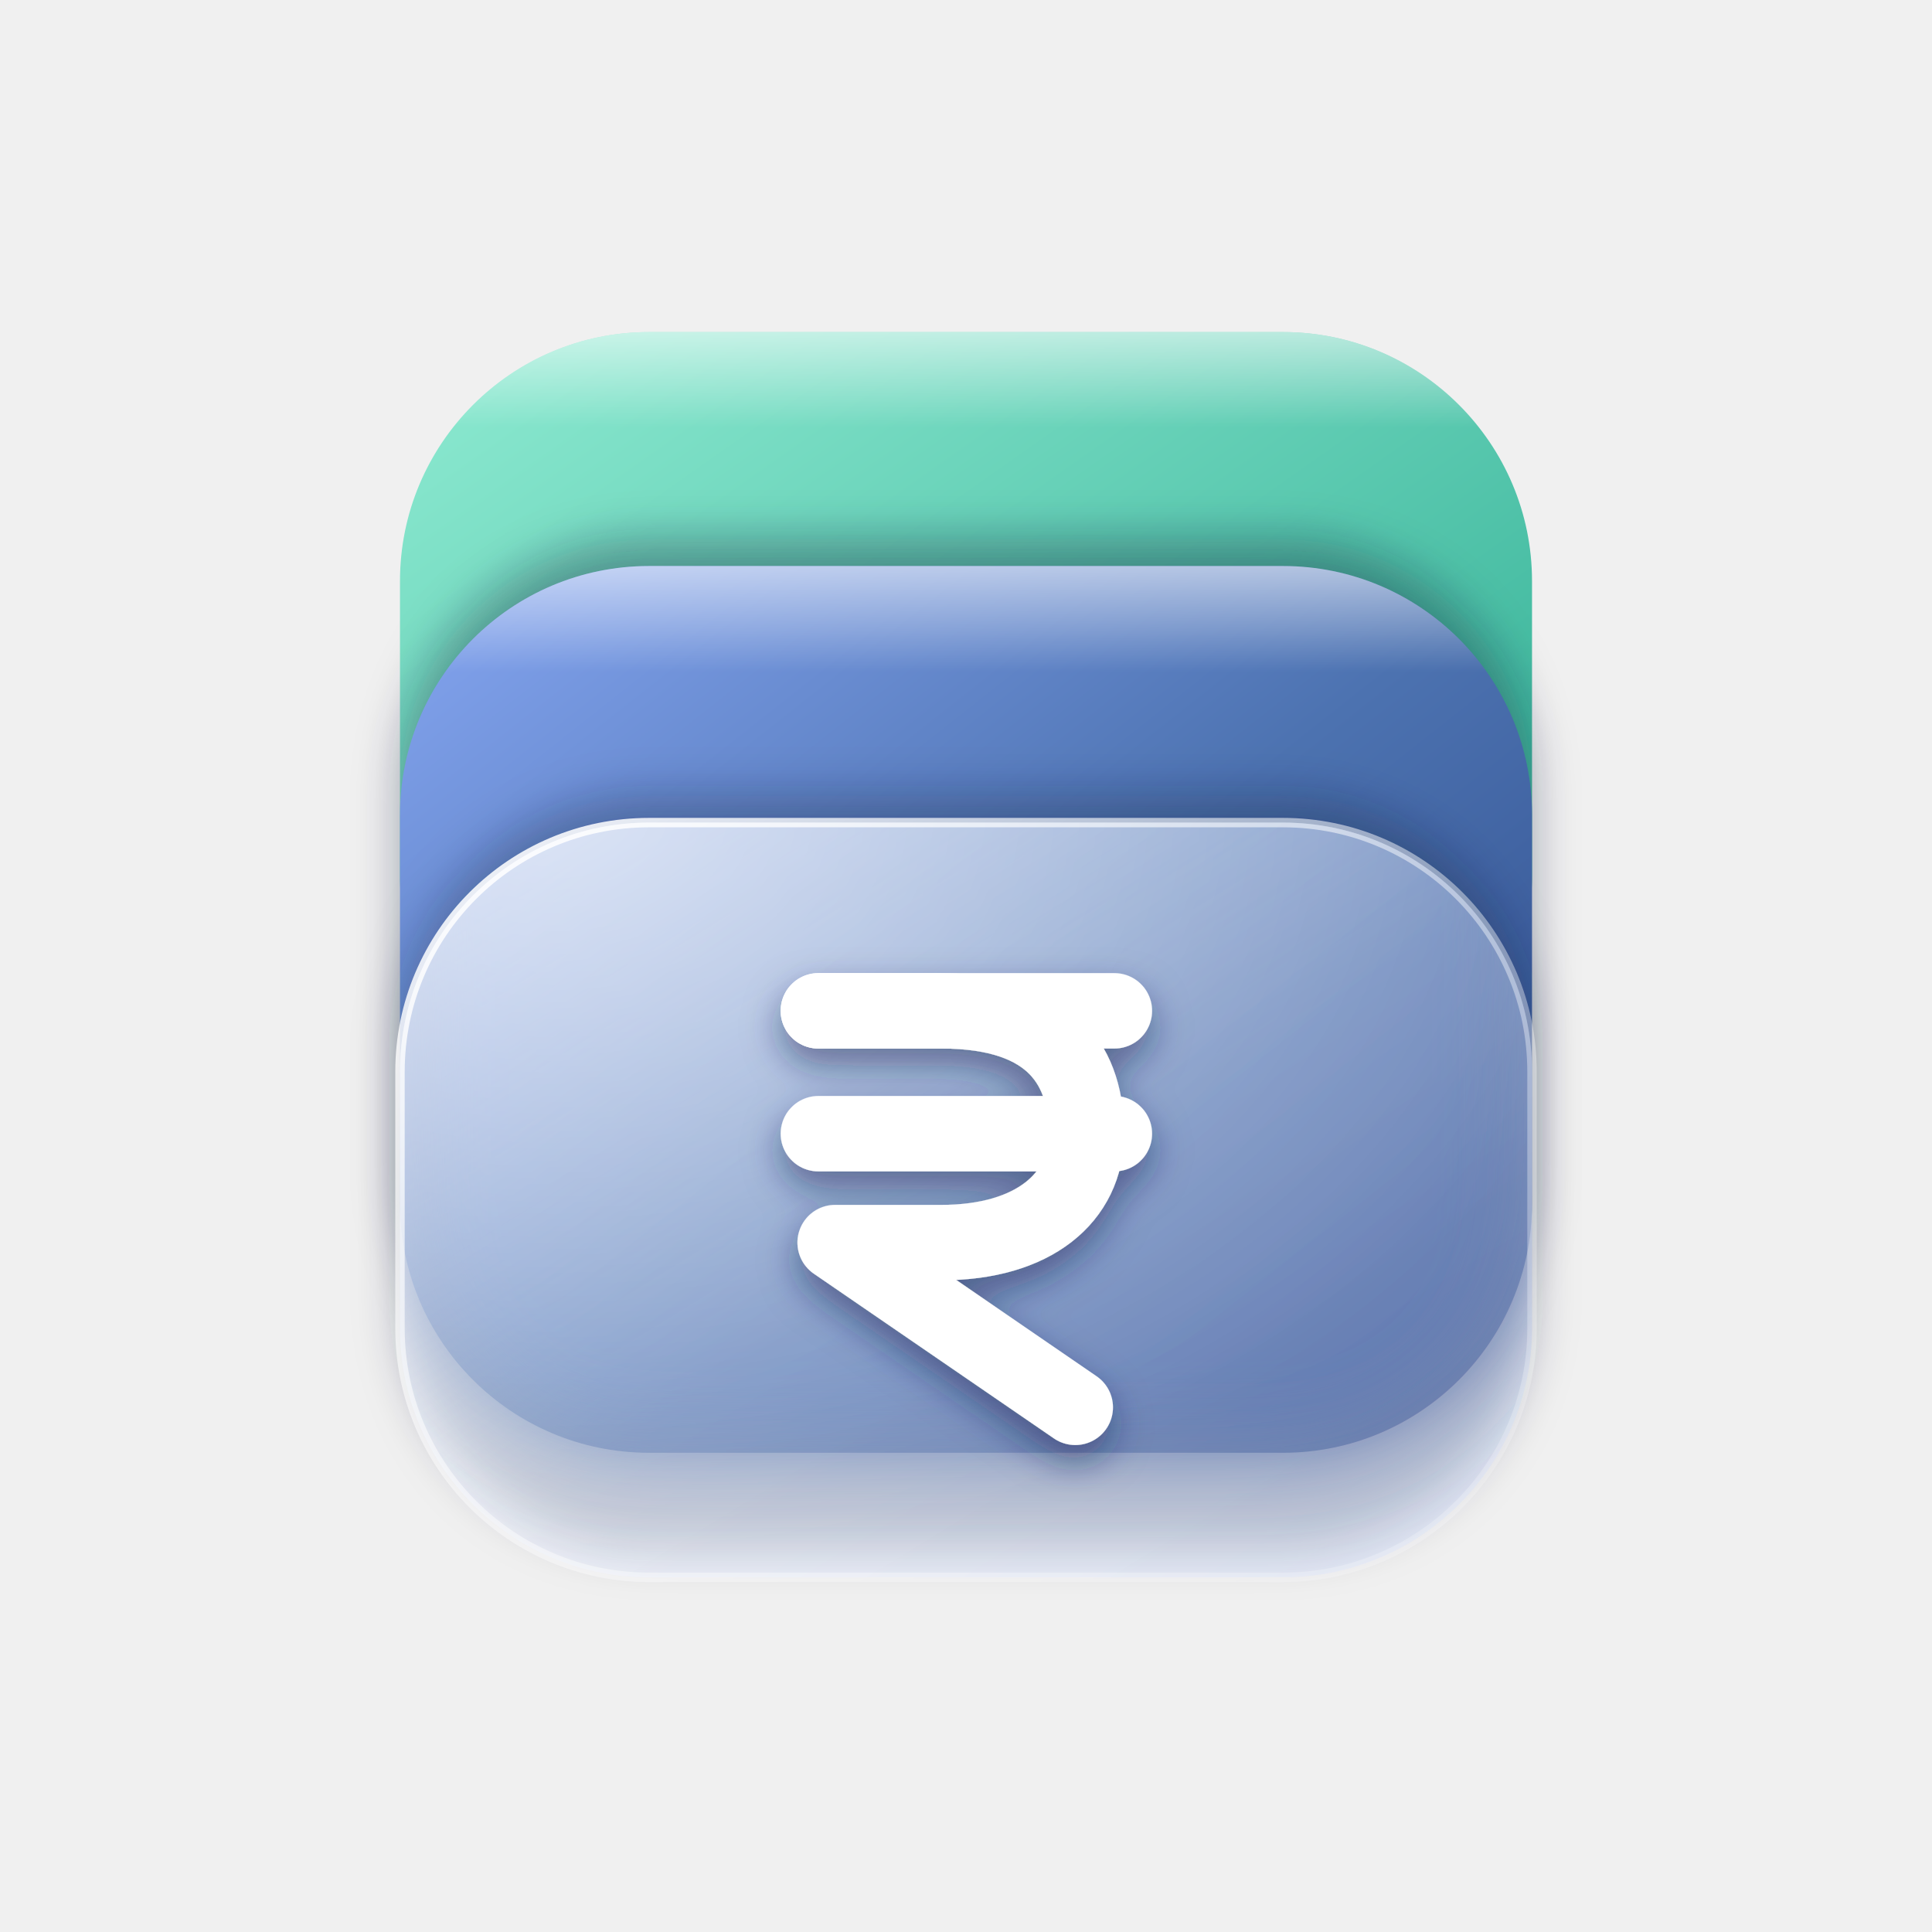
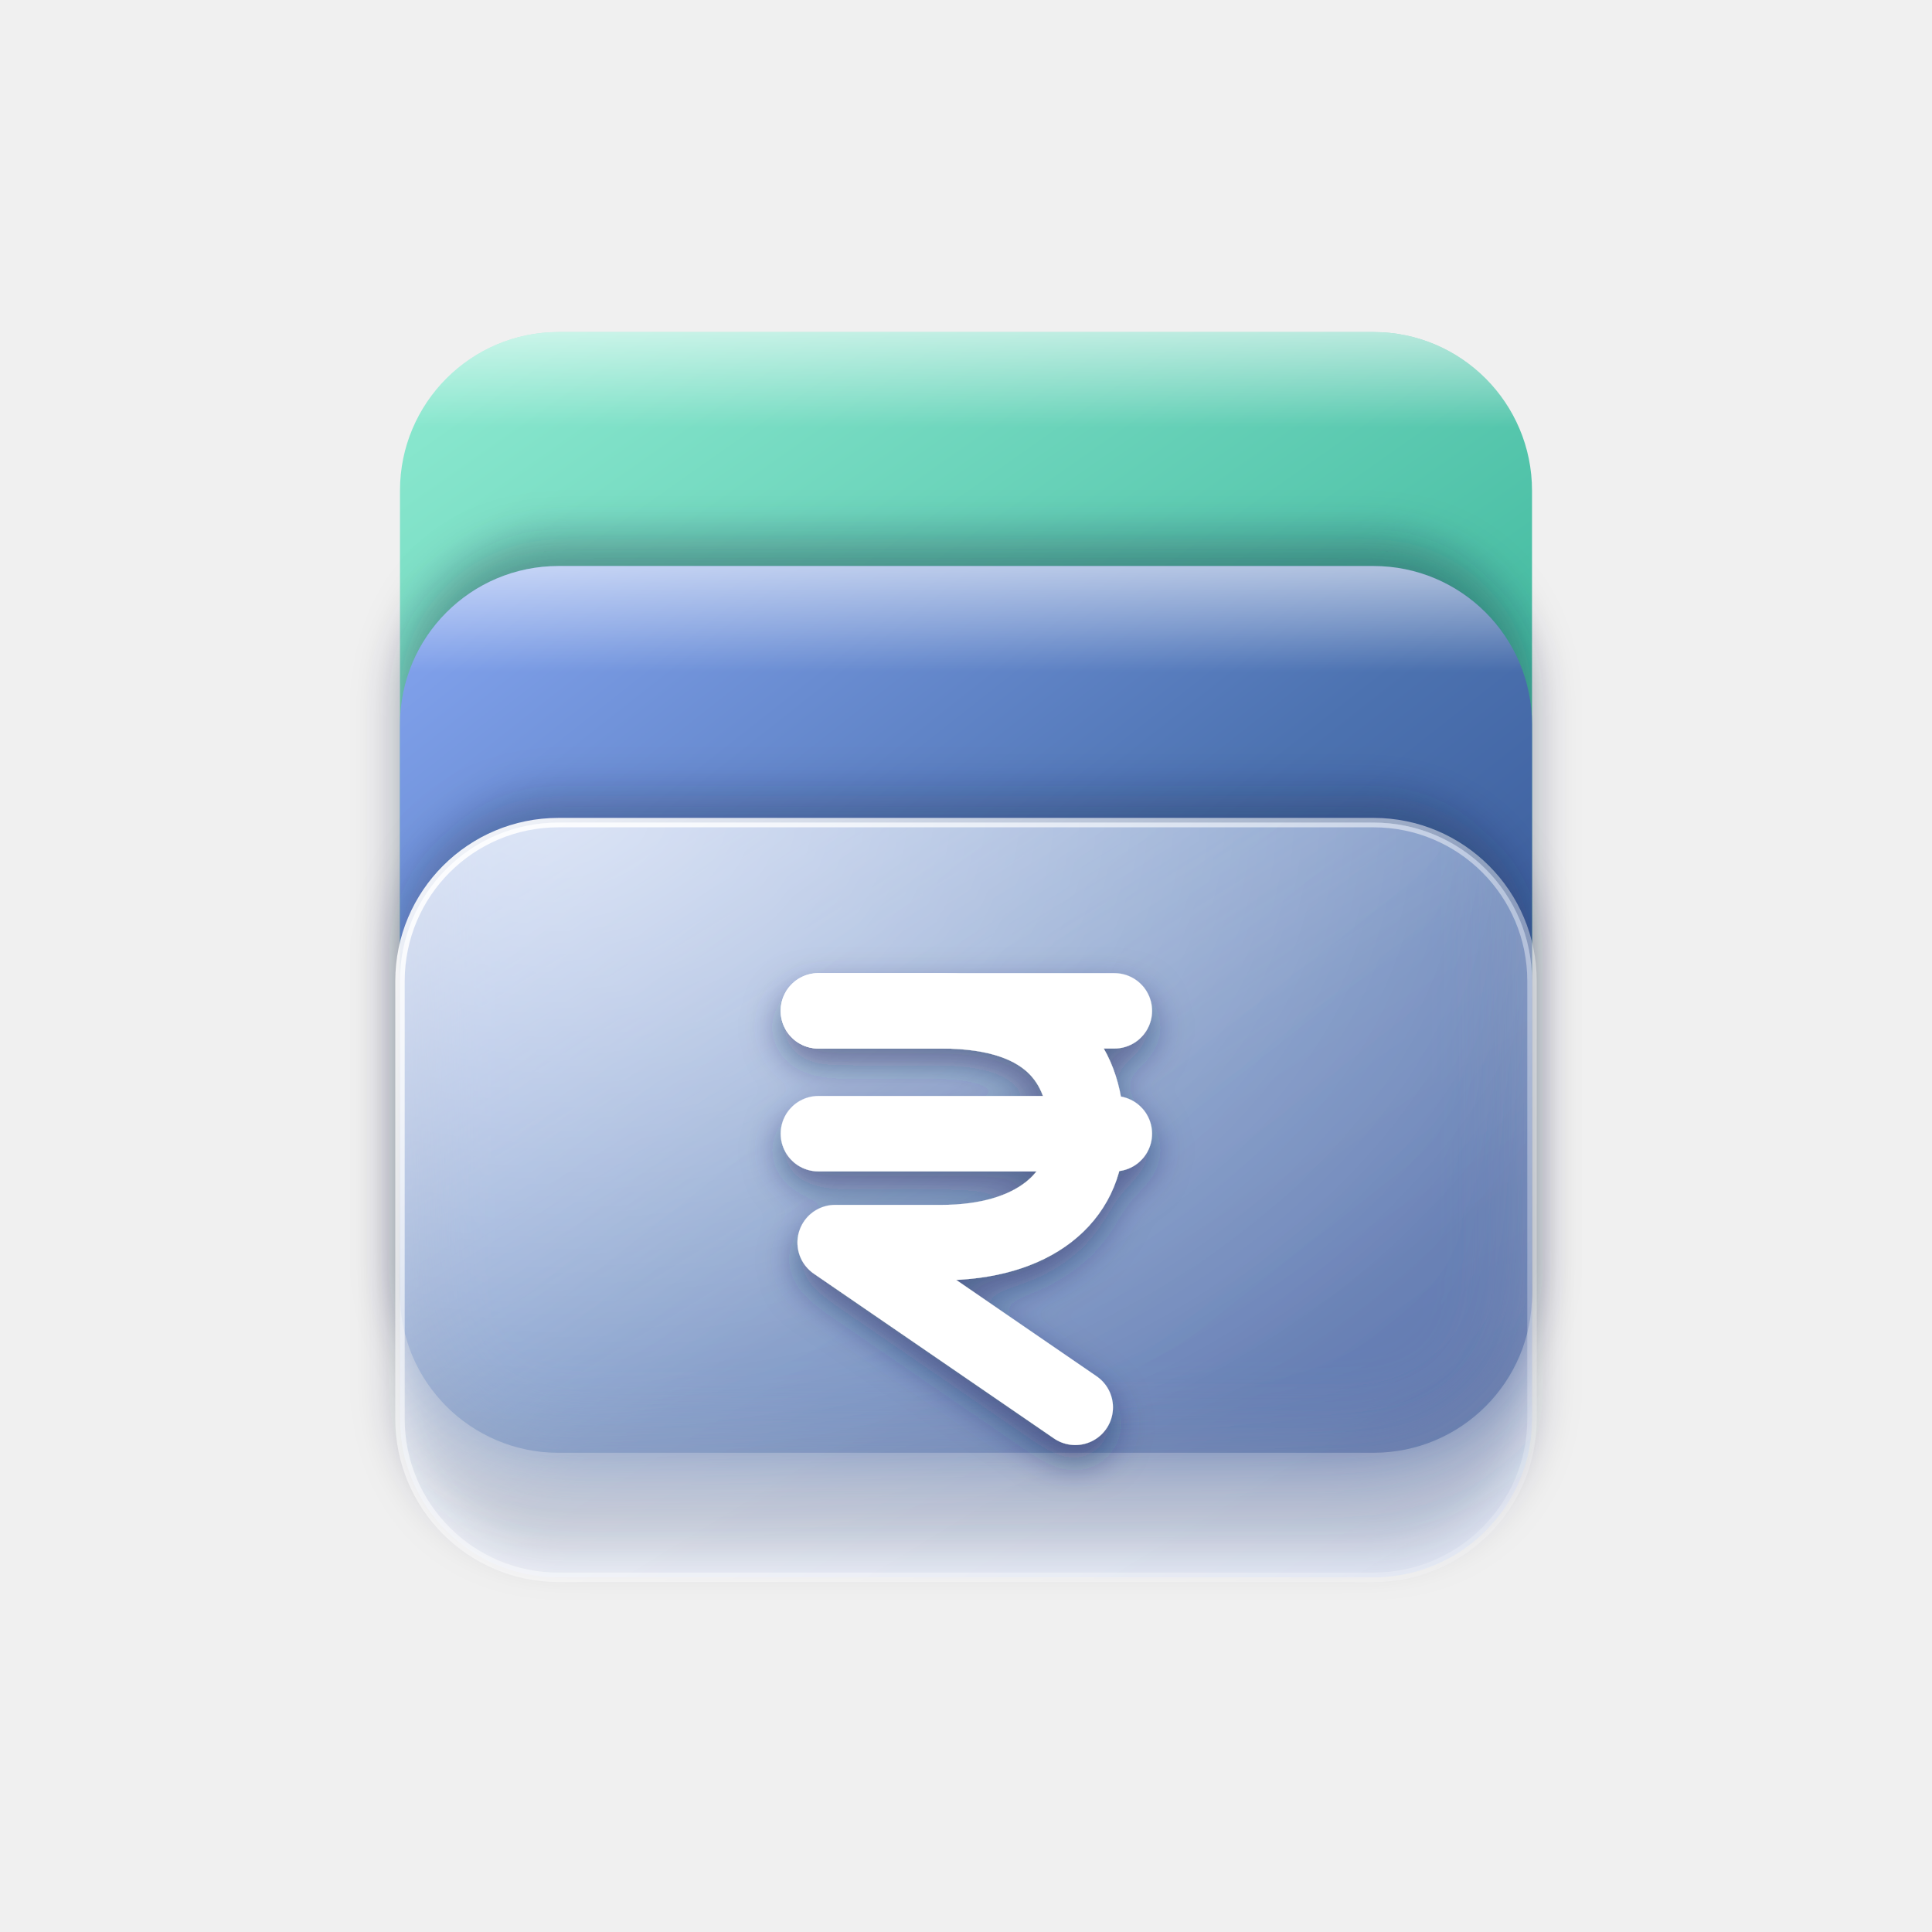
<svg xmlns="http://www.w3.org/2000/svg" viewBox="0 0 1024 1024" width="1024" height="1024">
  <defs>
    <linearGradient id="back" x1="0" y1="0" x2="1" y2="1">
      <stop offset="0" stop-color="#8FEBD2" />
      <stop offset="1" stop-color="#27A88E" />
    </linearGradient>
    <linearGradient id="blue" x1="0" y1="0" x2="1" y2="1">
      <stop offset="0" stop-color="#86A6F2" />
      <stop offset="0.5" stop-color="#4C72B0" />
      <stop offset="1" stop-color="#2A4687" />
    </linearGradient>
    <linearGradient id="topLight" x1="0" y1="0" x2="0" y2="1">
      <stop offset="0" stop-color="#FFFFFF" stop-opacity="0.55" />
      <stop offset="0.12" stop-color="#FFFFFF" stop-opacity="0" />
    </linearGradient>
    <linearGradient id="glassFill" x1="0" y1="0" x2="0.9" y2="1">
      <stop offset="0" stop-color="#FFFFFF" stop-opacity="0.62" />
      <stop offset="0.55" stop-color="#E6EDFF" stop-opacity="0.32" />
      <stop offset="1" stop-color="#B7C8F3" stop-opacity="0.34" />
    </linearGradient>
    <linearGradient id="glassEdge" x1="0" y1="0" x2="1" y2="1">
      <stop offset="0" stop-color="#FFFFFF" stop-opacity="0.95" />
      <stop offset="0.5" stop-color="#FFFFFF" stop-opacity="0.45" />
      <stop offset="1" stop-color="#FFFFFF" stop-opacity="0.18" />
    </linearGradient>
    <radialGradient id="sheen" cx="0.2" cy="0.1" r="0.8">
      <stop offset="0" stop-color="#FFFFFF" stop-opacity="0.5" />
      <stop offset="1" stop-color="#FFFFFF" stop-opacity="0" />
    </radialGradient>
    <filter id="frost" x="-20%" y="-20%" width="140%" height="140%">
      <feGaussianBlur stdDeviation="24" />
    </filter>
    <filter id="contact" x="-20%" y="-30%" width="140%" height="160%">
      <feGaussianBlur stdDeviation="12" />
    </filter>
    <filter id="glyphShadow" x="-40%" y="-40%" width="180%" height="180%">
      <feDropShadow dx="0" dy="12" stdDeviation="13" flood-color="#132352" flood-opacity="0.5" />
    </filter>
-     <rect id="backCard" x="212" y="176" width="600" height="420" rx="132" />
-     <rect id="midCard" x="212" y="300" width="600" height="470" rx="132" />
-     <rect id="glassCard" x="212" y="436" width="600" height="400" rx="132" />
+     <rect id="backCard" x="212" y="176" width="600" height="420" rx="84" />
+     <rect id="midCard" x="212" y="300" width="600" height="470" rx="84" />
+     <rect id="glassCard" x="212" y="436" width="600" height="400" rx="84" />
    <clipPath id="glassClip">
      <use href="#glassCard" />
    </clipPath>
    <g id="behindGlass">
      <use href="#backCard" fill="url(#back)" />
      <use href="#midCard" fill="url(#blue)" />
    </g>
  </defs>
  <use href="#backCard" fill="url(#back)" />
  <use href="#backCard" fill="url(#topLight)" />
  <use href="#midCard" transform="translate(0 -14)" fill="#0A1230" opacity="0.35" filter="url(#contact)" />
  <use href="#midCard" fill="url(#blue)" />
  <use href="#midCard" fill="url(#topLight)" />
  <use href="#glassCard" transform="translate(0 -14)" fill="#0A1230" opacity="0.30" filter="url(#contact)" />
  <g clip-path="url(#glassClip)">
    <rect x="150" y="380" width="724" height="500" fill="#F4F7FF" opacity="0.18" />
    <g filter="url(#frost)">
      <use href="#behindGlass" />
    </g>
    <rect x="150" y="380" width="724" height="500" fill="url(#glassFill)" />
    <rect x="150" y="380" width="724" height="500" fill="url(#sheen)" />
  </g>
  <use href="#glassCard" fill="none" stroke="url(#glassEdge)" stroke-width="5" />
  <g transform="translate(416 518) scale(0.74)" filter="url(#glyphShadow)" fill="none" stroke="#FFFFFF" stroke-width="54" stroke-linecap="round" stroke-linejoin="round">
    <path d="M24 24 H236" />
    <path d="M24 112 H236" />
    <path d="M24 24 H112 C194 24 216 66 216 112 C216 158 178 190 112 190 H36 L208 308" />
  </g>
</svg>
